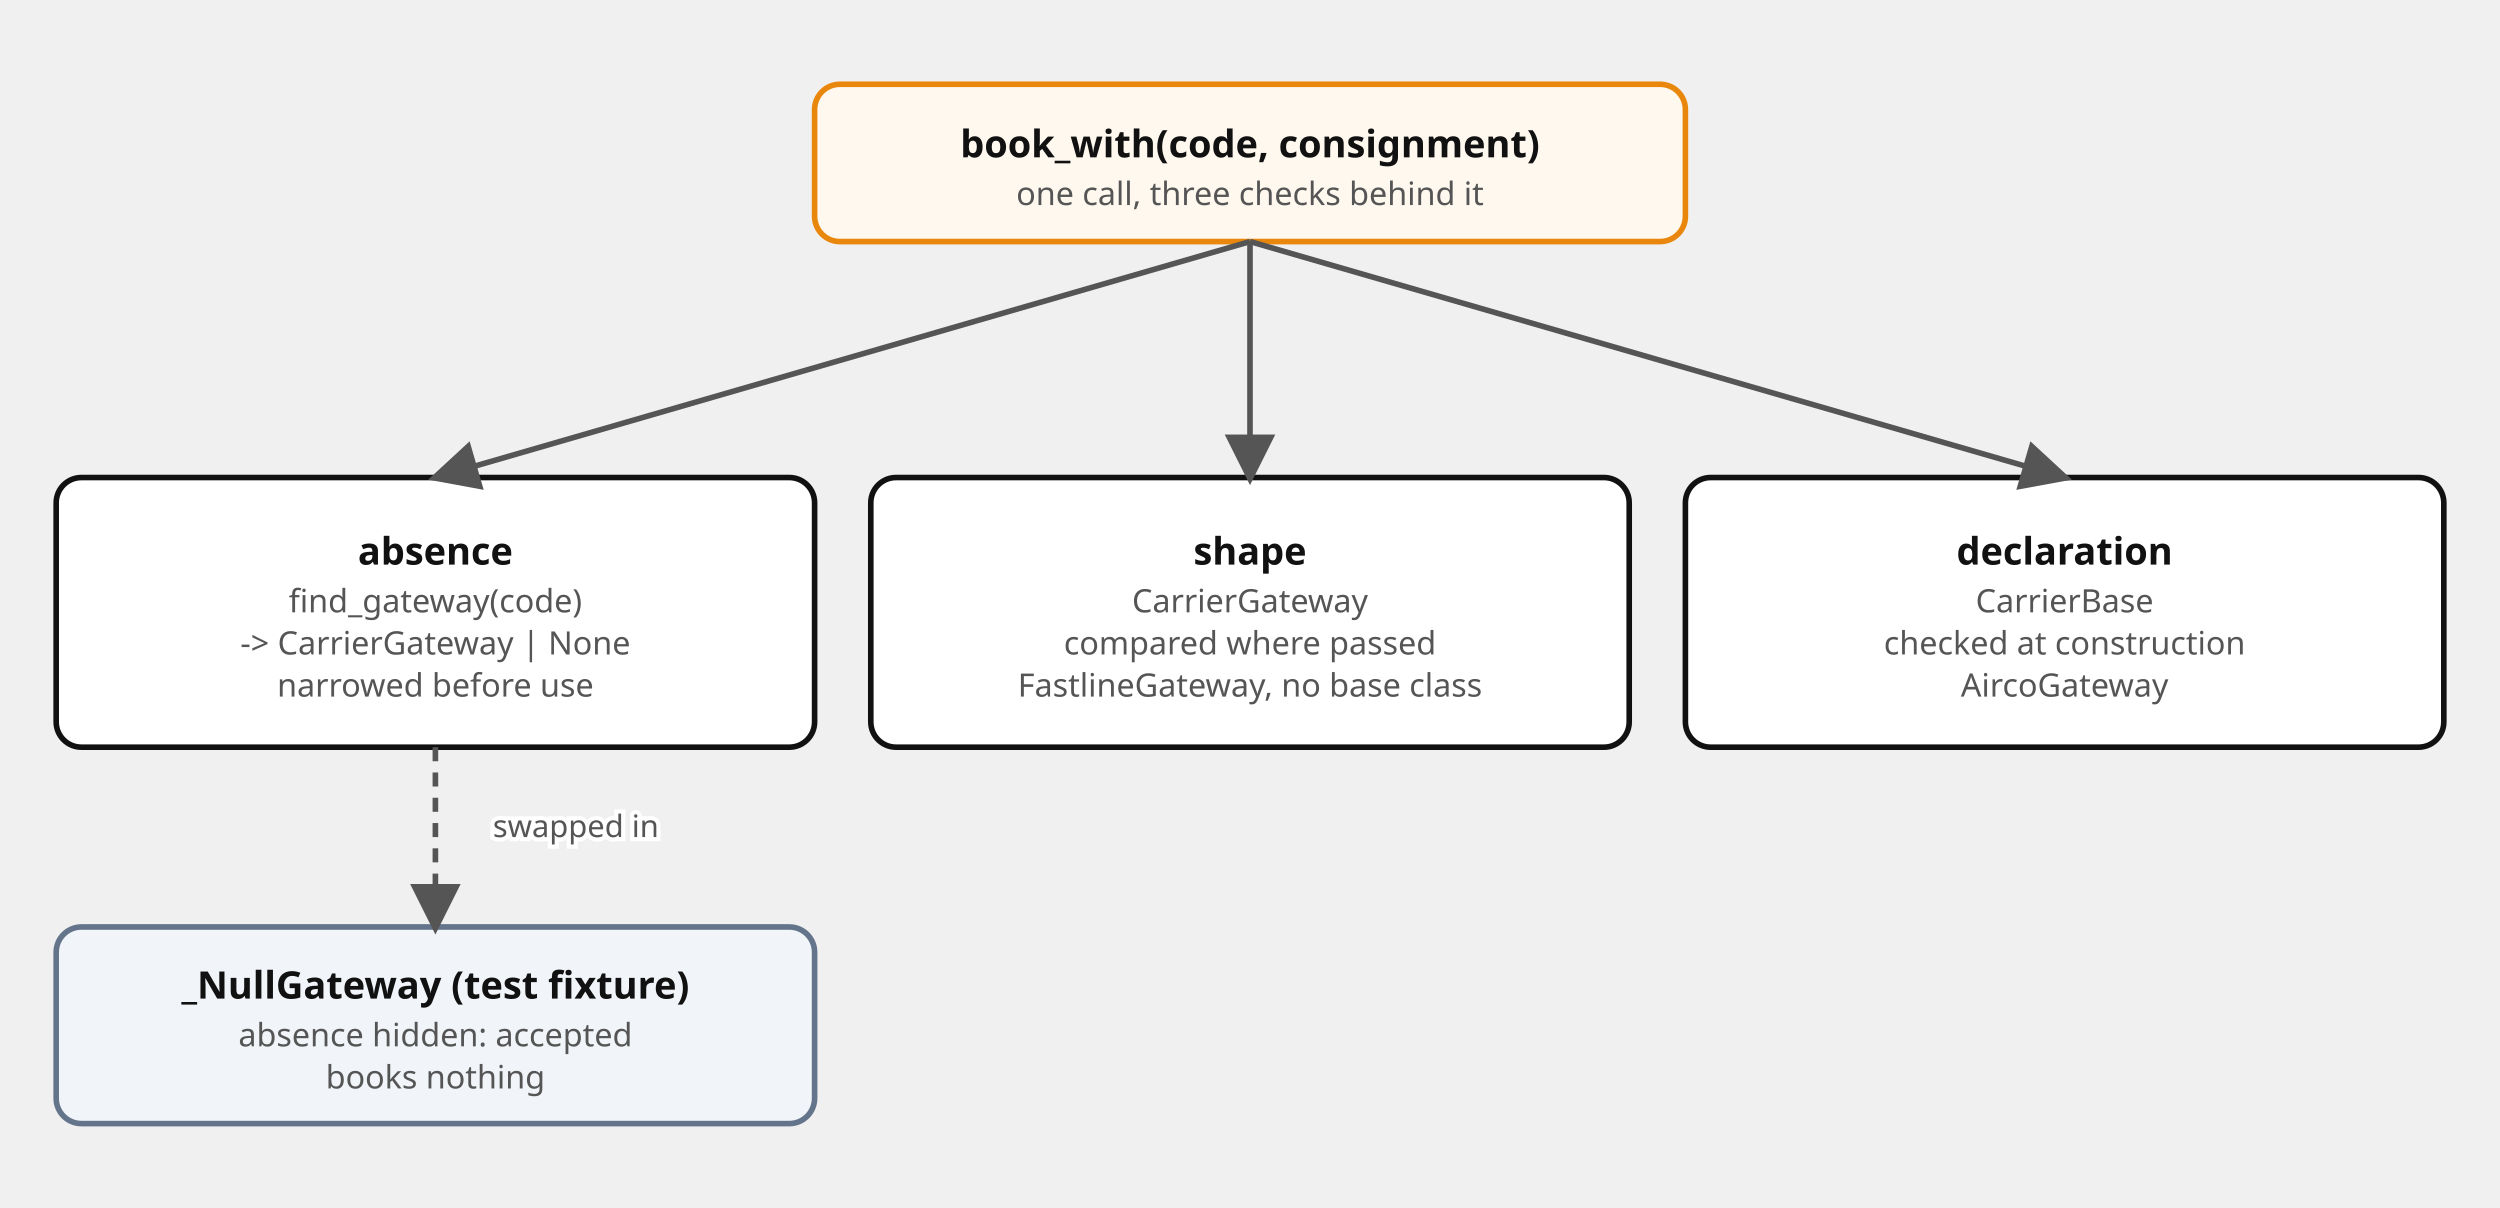
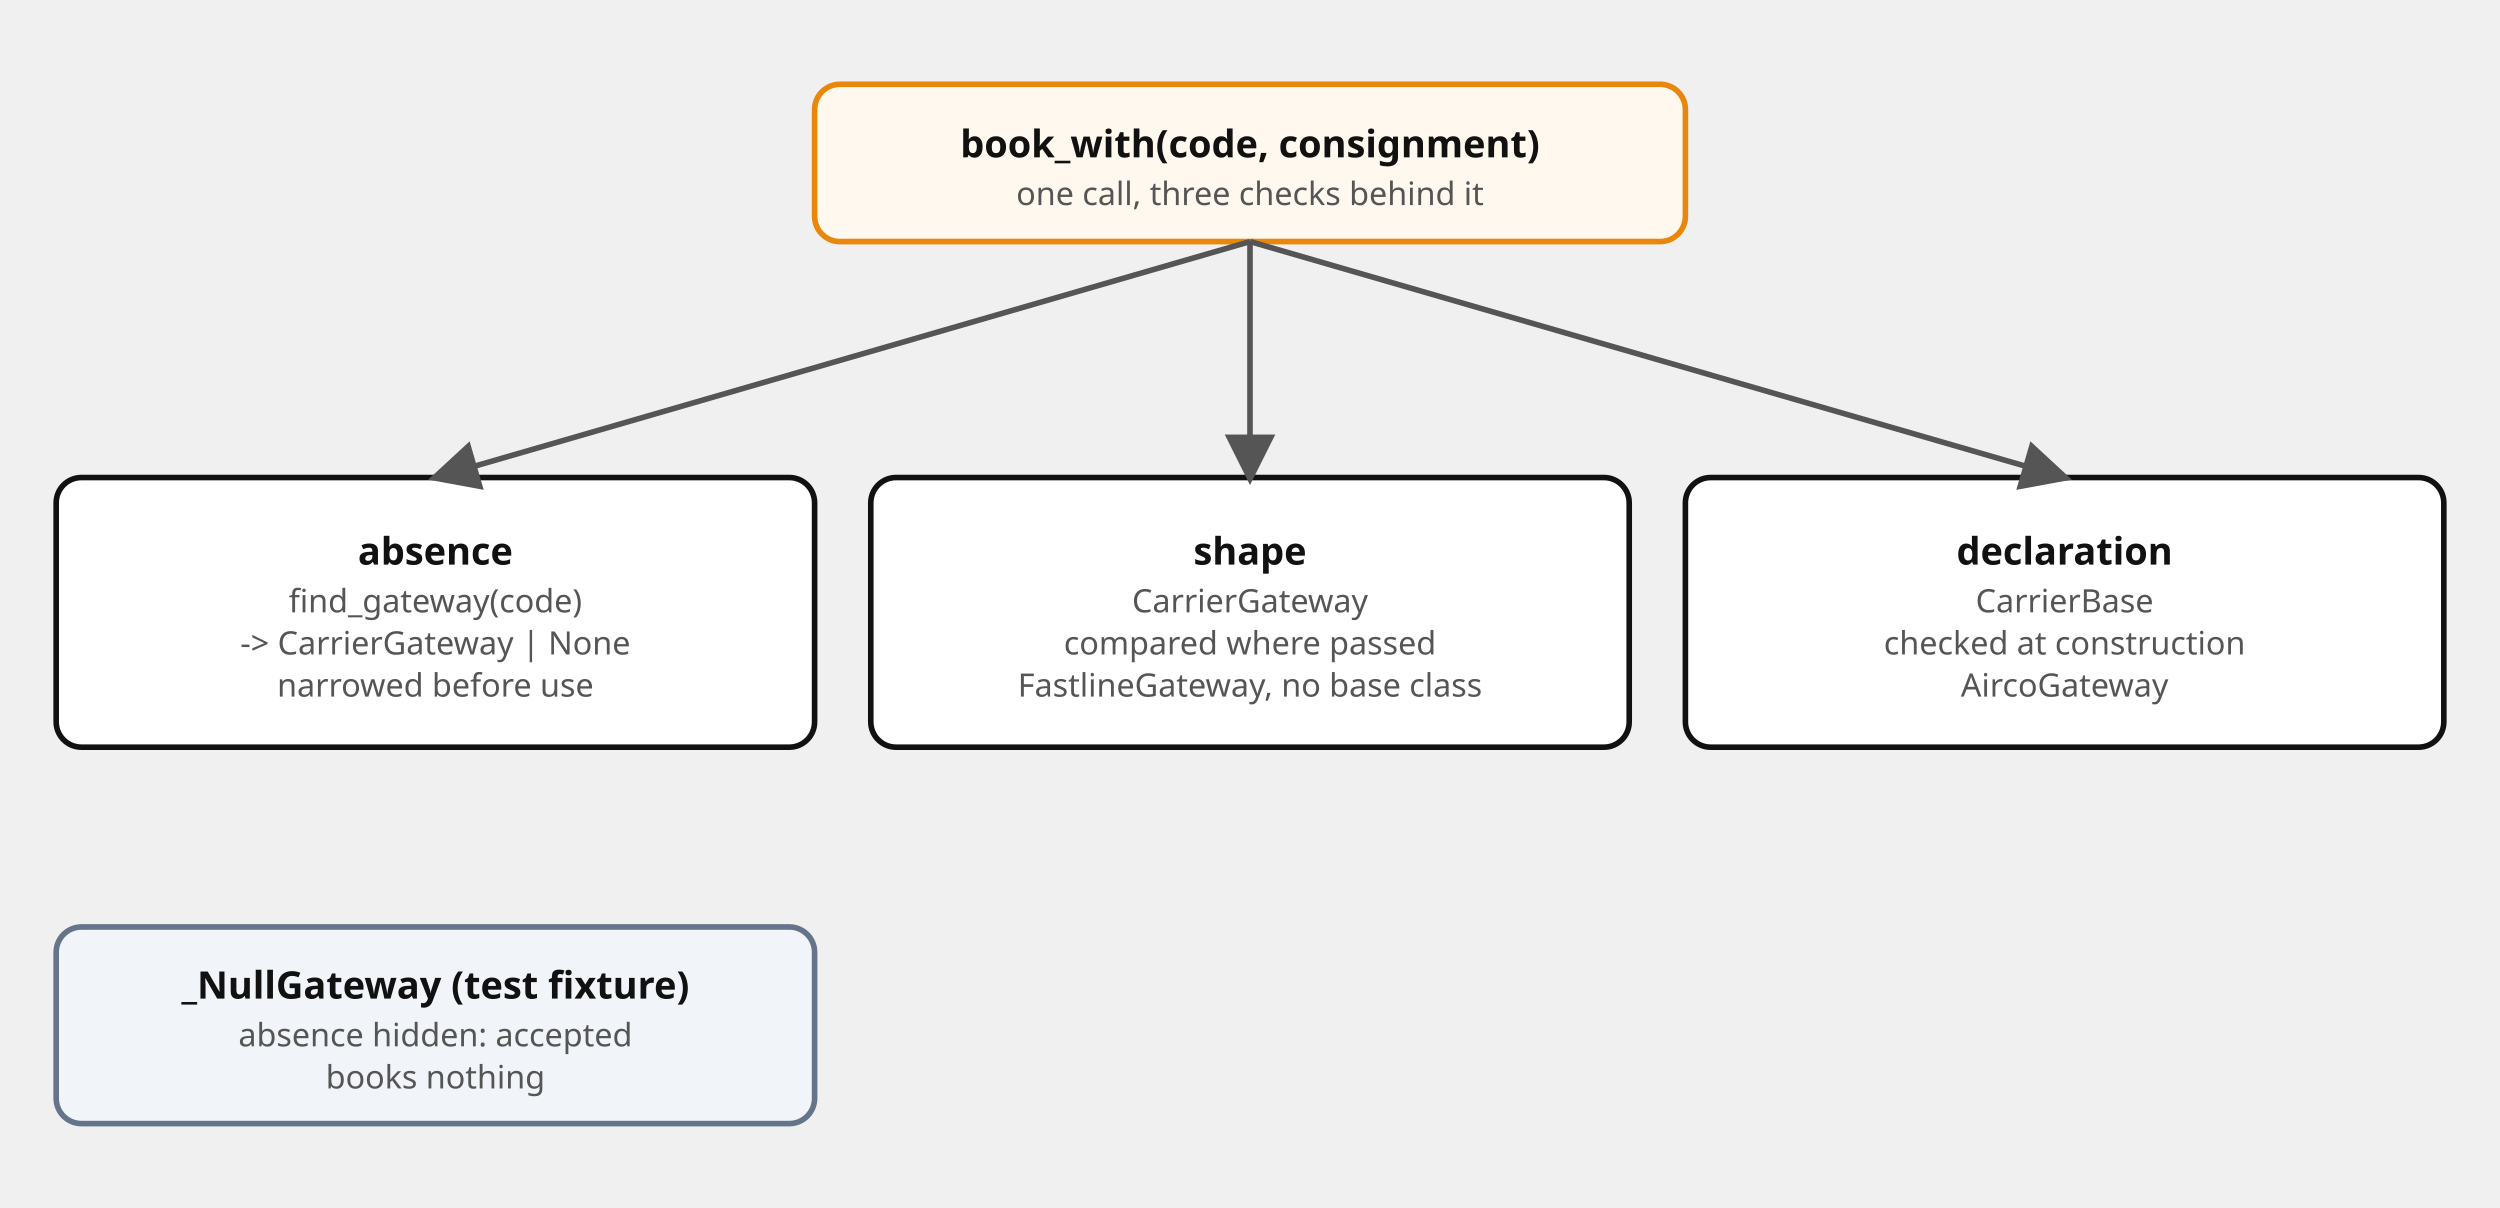
<svg xmlns="http://www.w3.org/2000/svg" viewBox="0 0 890 430" font-family="'Red Hat Text', system-ui, sans-serif" role="img">
  <defs>
    <marker id="a" viewBox="0 0 10 10" refX="8.5" refY="5" markerWidth="9" markerHeight="9" orient="auto-start-reverse">
      <path d="M0,0 L10,5 L0,10 z" fill="#555" />
    </marker>
    <marker id="am" viewBox="0 0 10 10" refX="8.5" refY="5" markerWidth="9" markerHeight="9" orient="auto-start-reverse">
      <path d="M0,0 L10,5 L0,10 z" fill="#b8650a" />
    </marker>
  </defs>
  <rect x="290" y="30" width="310" height="56" rx="9" fill="#fff8ef" stroke="#e8870c" stroke-width="2" />
  <text x="445.0" y="56.0" font-size="13.5" font-weight="700" fill="#111111" text-anchor="middle">book_with(code, consignment)</text>
  <text x="445.0" y="73.0" font-size="11.5" fill="#555555" text-anchor="middle">one call, three checks behind it</text>
  <rect x="20" y="330" width="270" height="70" rx="9" fill="#f1f5f9" stroke="#64748b" stroke-width="2" />
  <text x="155.0" y="355.5" font-size="13.5" font-weight="700" fill="#111111" text-anchor="middle">_NullGateway (test fixture)</text>
  <text x="155.0" y="372.5" font-size="11.5" fill="#555555" text-anchor="middle">absence hidden: accepted</text>
  <text x="155.0" y="387.5" font-size="11.5" fill="#555555" text-anchor="middle">books nothing</text>
  <rect x="20" y="170" width="270" height="96" rx="9" fill="#ffffff" stroke="#111111" stroke-width="2" />
  <text x="155.0" y="201.0" font-size="13.5" font-weight="700" fill="#111111" text-anchor="middle">absence</text>
  <text x="155.0" y="218.0" font-size="11.5" fill="#555555" text-anchor="middle">find_gateway(code)</text>
  <text x="155.0" y="233.0" font-size="11.5" fill="#555555" text-anchor="middle">-&gt; CarrierGateway | None</text>
  <text x="155.0" y="248.0" font-size="11.5" fill="#555555" text-anchor="middle">narrowed before use</text>
  <rect x="310" y="170" width="270" height="96" rx="9" fill="#ffffff" stroke="#111111" stroke-width="2" />
  <text x="445.0" y="201.0" font-size="13.5" font-weight="700" fill="#111111" text-anchor="middle">shape</text>
  <text x="445.0" y="218.0" font-size="11.5" fill="#555555" text-anchor="middle">CarrierGateway</text>
  <text x="445.0" y="233.0" font-size="11.5" fill="#555555" text-anchor="middle">compared where passed</text>
  <text x="445.0" y="248.0" font-size="11.5" fill="#555555" text-anchor="middle">FastlineGateway, no base class</text>
  <rect x="600" y="170" width="270" height="96" rx="9" fill="#ffffff" stroke="#111111" stroke-width="2" />
  <text x="735.0" y="201.0" font-size="13.5" font-weight="700" fill="#111111" text-anchor="middle">declaration</text>
  <text x="735.0" y="218.0" font-size="11.5" fill="#555555" text-anchor="middle">CarrierBase</text>
  <text x="735.0" y="233.0" font-size="11.5" fill="#555555" text-anchor="middle">checked at construction</text>
  <text x="735.0" y="248.0" font-size="11.5" fill="#555555" text-anchor="middle">AircoGateway</text>
  <path d="M445,86 L155,170" fill="none" stroke="#555" stroke-width="2" marker-end="url(#a)" />
  <path d="M445,86 L445,170" fill="none" stroke="#555" stroke-width="2" marker-end="url(#a)" />
  <path d="M445,86 L735,170" fill="none" stroke="#555" stroke-width="2" marker-end="url(#a)" />
-   <path d="M155,266 L155,330" fill="none" stroke="#555" stroke-width="2" stroke-dasharray="5 4" marker-end="url(#a)" />
-   <text x="205.0" y="298.0" font-size="11" fill="#ffffff" stroke="#ffffff" stroke-width="3" paint-order="stroke" text-anchor="middle">swapped in</text>
-   <text x="205.0" y="298.0" font-size="11" fill="#555" text-anchor="middle">swapped in</text>
</svg>
